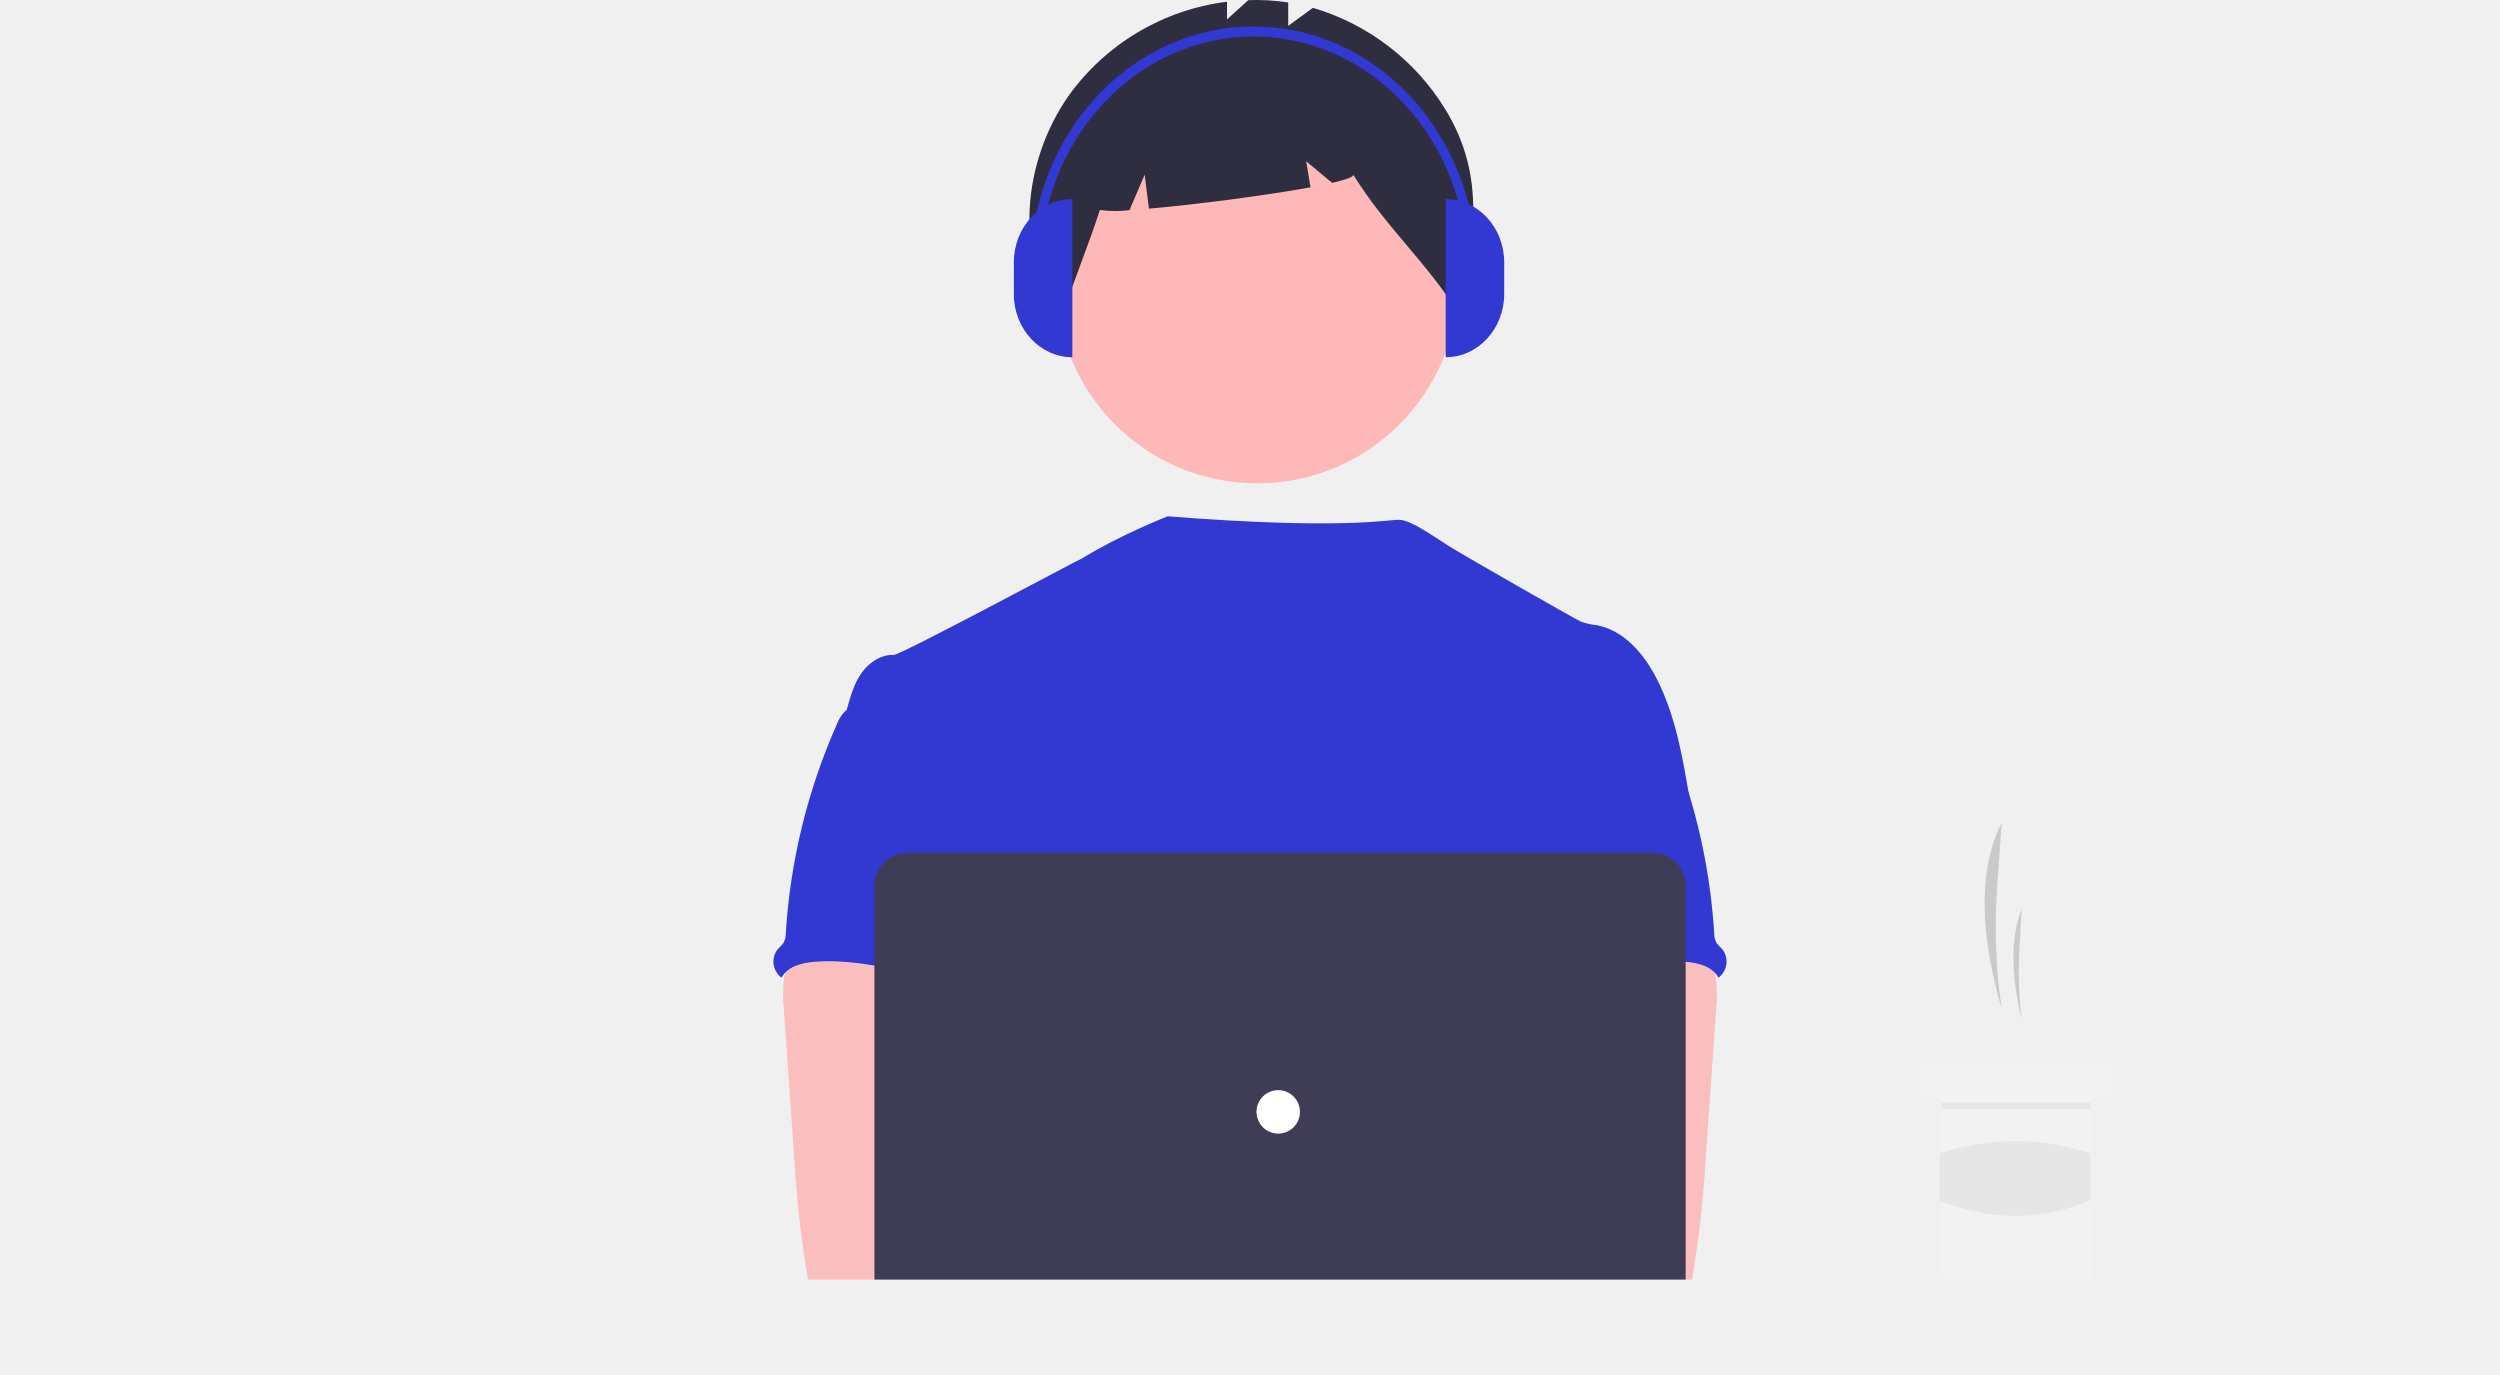
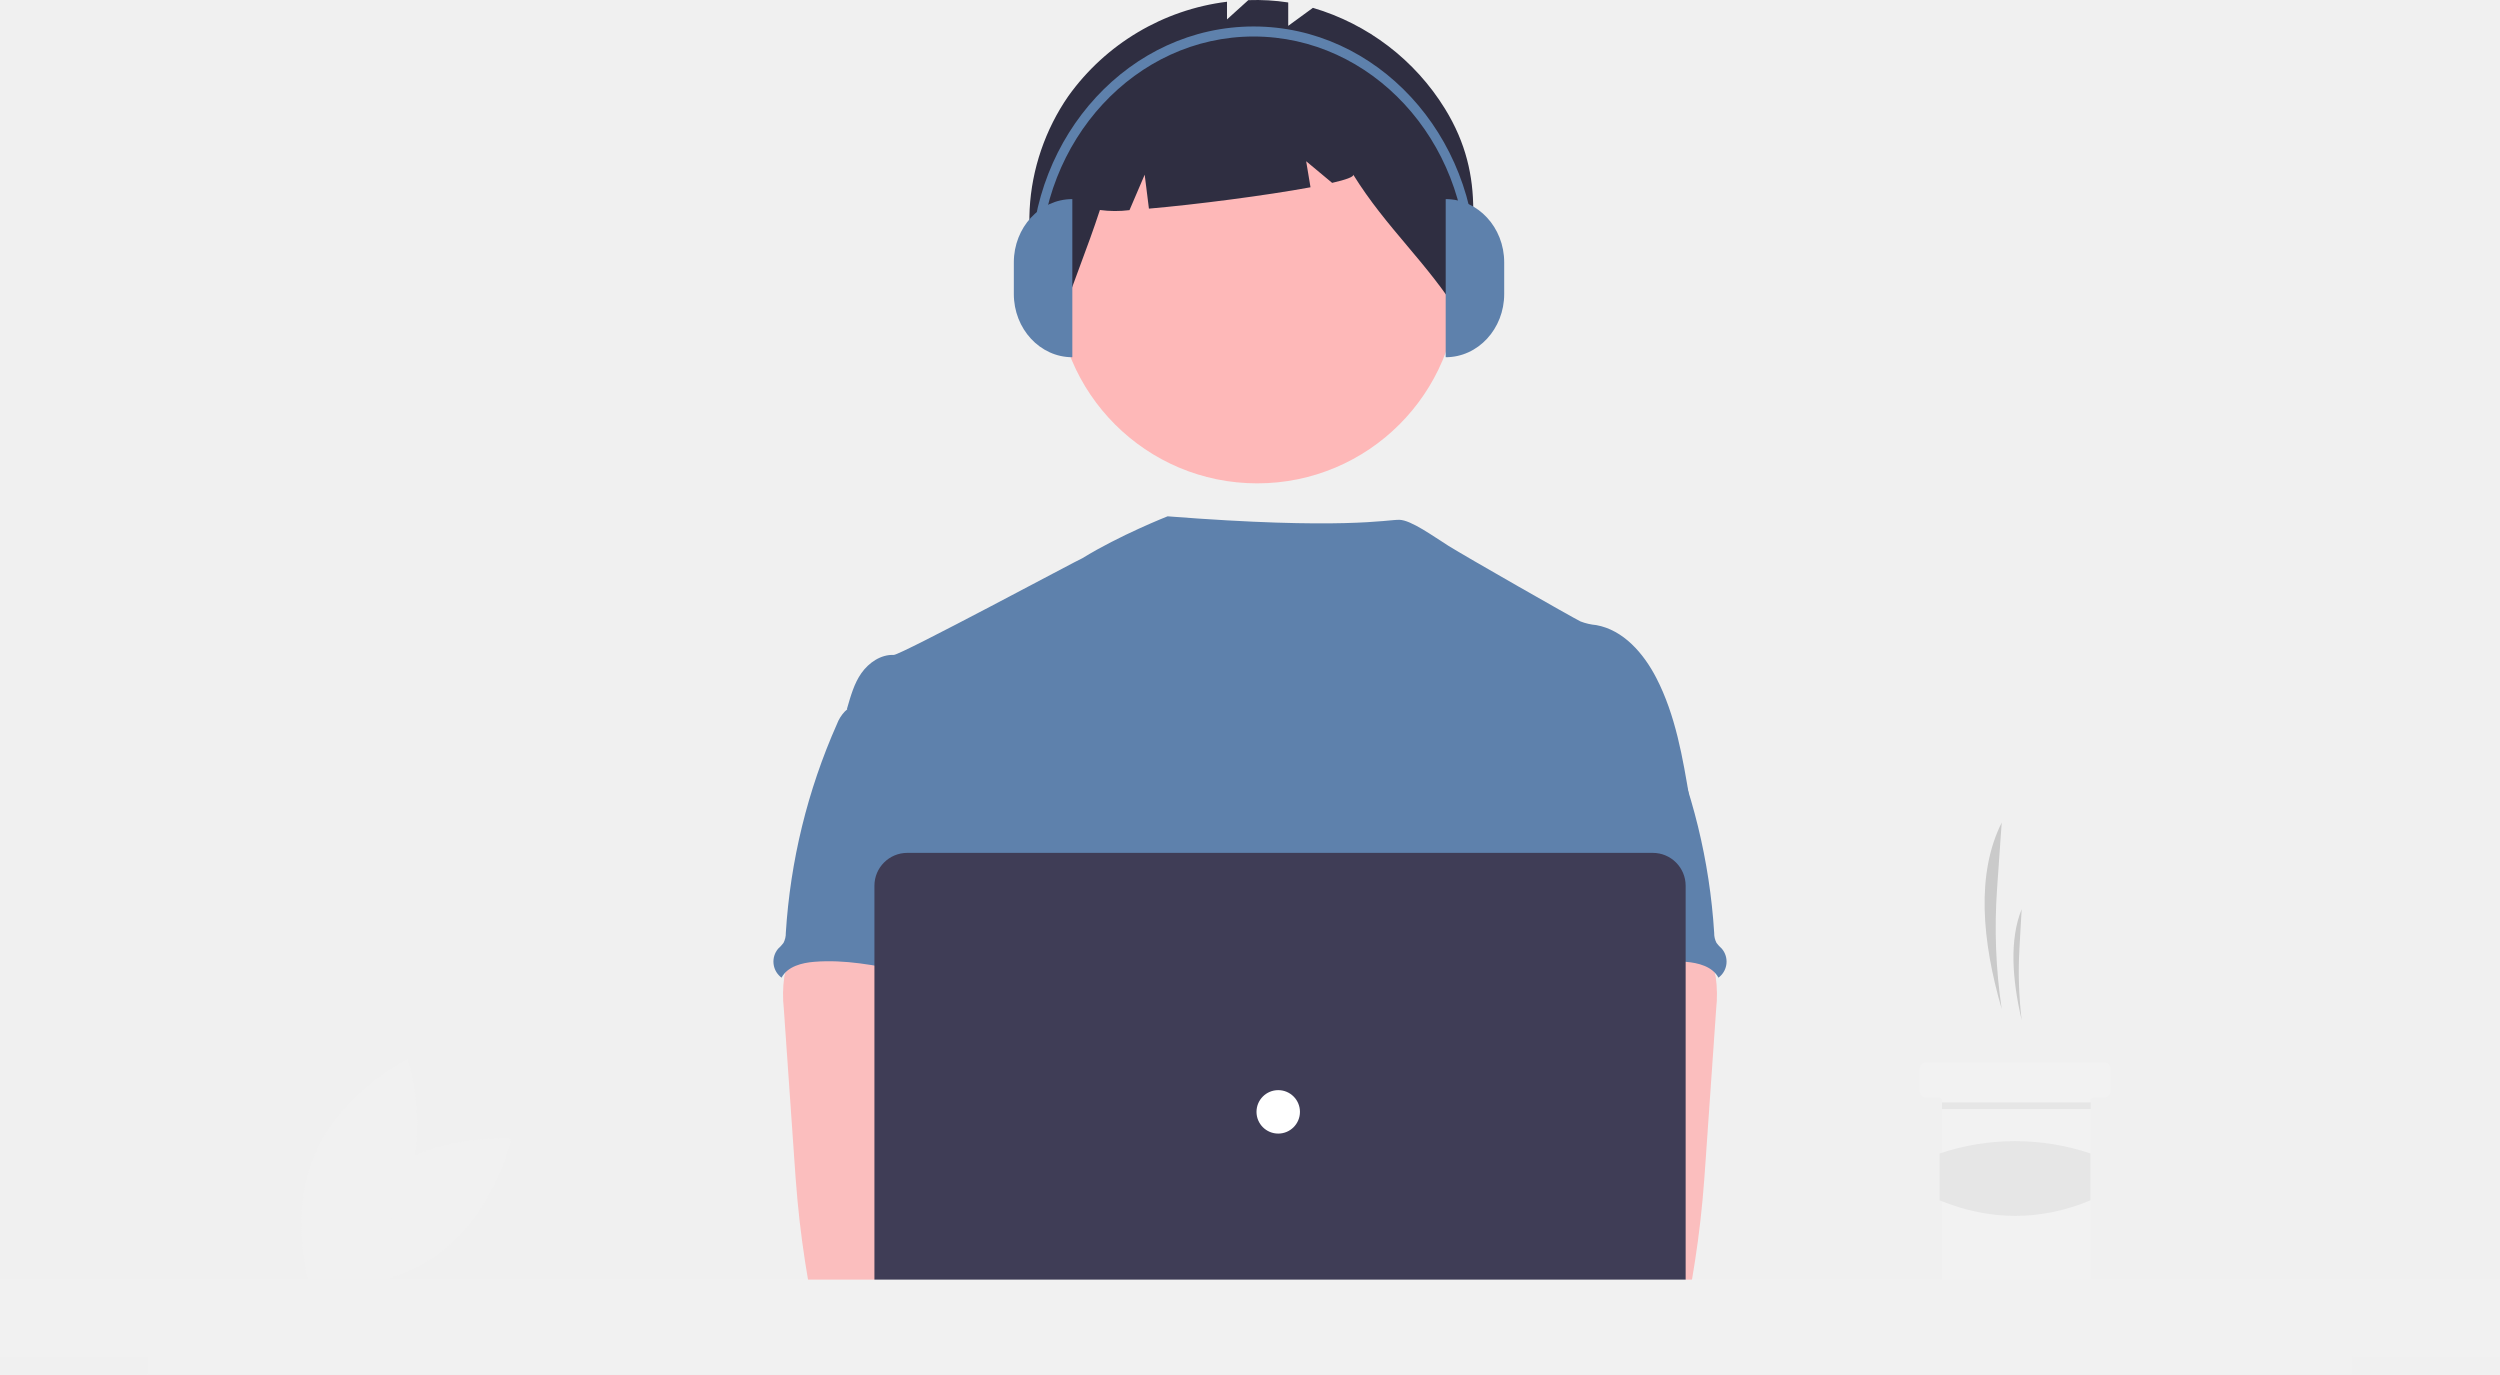
- <svg xmlns="http://www.w3.org/2000/svg" id="a57f6051-90d9-4b0f-831b-7c7398482616" data-name="Layer 1" width="878.63" height="483" viewBox="0 0 878.63 483">
+ <svg xmlns="http://www.w3.org/2000/svg" data-name="Layer 1" width="878.63" height="483" viewBox="0 0 878.63 483">
  <path d="M294.716,621.203c-19.511,14.544-25.04,40.135-25.04,40.135s26.104,2.009,45.615-12.535,25.04-40.135,25.04-40.135S314.227,606.659,294.716,621.203Z" transform="translate(-160.6848 -208.5)" fill="#f1f1f1" />
  <path d="M302.844,628.032c-9.377,22.456-32.862,34.028-32.862,34.028s-8.281-24.837,1.096-47.293,32.862-34.028,32.862-34.028S312.221,605.576,302.844,628.032Z" transform="translate(-160.6848 -208.5)" fill="#f1f1f1" />
  <path d="M864.187,563.114h0a194.657,194.657,0,0,1-1.633-42.195l1.633-23.307h0c-9,17.908-6.966,41.479,0,65.502Z" transform="translate(-160.6848 -208.5)" fill="#cacaca" />
  <path d="M871.205,567.013h0a143.091,143.091,0,0,1-.786-25.116l.786-13.873h0C866.875,538.683,867.854,552.713,871.205,567.013Z" transform="translate(-160.6848 -208.5)" fill="#cacaca" />
  <path d="M902.401,584.17v7.798a2.352,2.352,0,0,1-2.339,2.339h-3.899a.777.777,0,0,0-.78.78v63.943a2.351,2.351,0,0,1-2.339,2.339H845.476a2.341,2.341,0,0,1-2.339-2.339V595.087a.782.782,0,0,0-.78-.78H837.678a2.341,2.341,0,0,1-2.339-2.339v-7.798a2.336,2.336,0,0,1,2.339-2.339h62.383A2.346,2.346,0,0,1,902.401,584.17Z" transform="translate(-160.6848 -208.5)" fill="#f2f2f2" />
  <rect x="682.522" y="387.445" width="52.246" height="2.339" fill="#e6e6e6" />
  <path d="M895.383,630.369c-17.483,7.235-35.156,7.315-53.026,0v-16.481a83.274,83.274,0,0,1,53.026,0Z" transform="translate(-160.6848 -208.5)" fill="#e6e6e6" />
  <circle id="fff0188c-9915-4c0d-8339-9317a77083e8" data-name="Ellipse 276" cx="441.853" cy="99.211" r="70.666" fill="#feb8b8" />
-   <path id="ac220ed6-7c3f-4d1e-8d82-3295770c496a" data-name="Path 1461" d="M668.54,246.746a81.614,81.614,0,0,0-46.43-35.492l-8.675,6.331v-8.22a75.123,75.123,0,0,0-14.032-.817l-7.485,6.772V209.11a80.834,80.834,0,0,0-55.763,33.169c-16.254,23.432-18.998,56.032-3.011,79.652,4.388-13.487,9.715-26.142,14.104-39.628a39.916,39.916,0,0,0,10.399.05l5.339-12.459,1.492,11.931c16.55-1.441,41.096-4.607,56.785-7.508l-1.526-9.154,9.128,7.606c4.806-1.106,7.66-2.11,7.425-2.877,11.668,18.811,25.948,30.826,37.616,49.637C678.337,293.006,683.437,270.951,668.54,246.746Z" transform="translate(-160.6848 -208.5)" fill="#2f2e41" />
-   <path d="M754.52,489.43c-2.43-14.619-4.936-29.519-11.731-42.689-4.466-8.626-11.554-16.847-21.11-18.552a20.422,20.422,0,0,1-5.497-1.272c-2.8-1.349-40.425-22.827-46.405-26.568-5.135-3.212-13.24-9.158-17.327-9.158-4.112-.09-19.878,3.579-81.414-1.231,0,0-16.905,6.663-29.985,14.743-.198-.131-63.869,34.06-66.261,33.97-4.53-.191-8.741,2.71-11.338,6.362-2.596,3.652-3.814,8.174-5.089,12.546,13.907,30.97,26.631,61.98,40.539,92.95a7.931,7.931,0,0,1,1.006,3.815,9.31,9.31,0,0,1-1.73,3.815c-6.82,10.956-6.603,24.736-5.858,37.613.746,12.877,1.668,26.478-4.087,38.02-1.565,3.169-3.601,6.069-5.089,9.238-3.486,7.177-4.746,30.131-2.71,37.842l255.121,7.309C730.067,673.102,754.52,489.43,754.52,489.43Z" transform="translate(-160.6848 -208.5)" fill="#3238d2" />
-   <path id="bb46eb08-8e3e-4ac5-913b-26d221d967b9" data-name="Path 1421" d="M436.31,551.903a45.043,45.043,0,0,0-.153,11.109l3.657,52.513c.343,4.949.681,9.887,1.146,14.824.877,9.581,2.188,19.086,3.815,28.578a5.09,5.09,0,0,0,5.216,4.949c16.096,3.406,32.726,3.27,49.153,2.342,25.067-1.399,89.198-4.046,93.116-9.136s1.635-13.322-3.474-17.438-89.739-14.149-89.739-14.149c.827-6.553,3.321-12.724,5.688-18.946,4.25-11.035,8.22-22.432,8.297-34.253s-4.377-24.25-14.061-31.022c-7.966-5.56-18.221-6.591-27.928-6.362-7.062.203-19.265-1.489-25.716,1.272C440.223,538.431,437.264,546.905,436.31,551.903Z" transform="translate(-160.6848 -208.5)" fill="#fbbebe" />
-   <path id="efe93a1e-ccdd-49fd-af5f-e26394aa0937" data-name="Path 1430" d="M457.627,458.523a13.17,13.17,0,0,0-2.824,4.518A213.588,213.588,0,0,0,436.862,536.356a7.329,7.329,0,0,1-.827,3.55,15.535,15.535,0,0,1-1.87,2.023,7.024,7.024,0,0,0,.84,9.898q.173.146.356.281c2.099-3.951,7.125-5.242,11.592-5.586,21.389-1.692,42.282,8.259,63.734,7.508-1.514-5.23-3.691-10.256-4.925-15.548-5.459-23.502,8.156-49.089-.191-71.726-1.667-4.53-4.453-8.983-8.843-10.968a23.555,23.555,0,0,0-5.662-1.499c-5.421-.98-16.212-5.166-21.453-3.486-1.935.624-2.697,2.443-4.301,3.542C462.877,455.902,459.646,456.474,457.627,458.523Z" transform="translate(-160.6848 -208.5)" fill="#3238d2" />
-   <path id="a38c3c09-000b-42b7-8619-0229d8aff5e9" data-name="Path 1421" d="M754.672,536.183c-6.451-2.762-18.653-1.069-25.716-1.272-9.707-.229-19.962.802-27.928,6.362-9.684,6.772-14.137,19.201-14.061,31.022s4.046,23.218,8.297,34.253c2.366,6.222,4.861,12.393,5.688,18.946,0,0-84.63,10.034-89.739,14.149s-7.392,12.348-3.474,17.438,126.173,10.2,142.269,6.794a5.09,5.09,0,0,0,5.216-4.949c1.627-9.491,2.937-18.996,3.815-28.578.465-4.937.802-9.874,1.146-14.824l3.657-52.513a45.043,45.043,0,0,0-.153-11.109C762.736,546.905,759.777,538.431,754.672,536.183Z" transform="translate(-160.6848 -208.5)" fill="#fbbebe" />
-   <path id="bd3879bf-5d05-49be-b690-c4d97e29a2ab" data-name="Path 1430" d="M734.687,454.346c-1.603-1.099-2.366-2.918-4.301-3.542-5.241-1.68-16.032,2.507-21.453,3.486a23.555,23.555,0,0,0-5.662,1.499c-4.389,1.985-7.175,6.438-8.843,10.968-8.347,22.637,5.268,48.224-.191,71.726-1.234,5.293-3.411,10.318-4.925,15.548,21.453.751,42.346-9.2,63.734-7.508,4.467.343,9.493,1.635,11.592,5.586q.183-.135.356-.281a7.024,7.024,0,0,0,.84-9.898,15.535,15.535,0,0,1-1.87-2.023,7.329,7.329,0,0,1-.827-3.55,213.588,213.588,0,0,0-17.941-73.316,13.17,13.17,0,0,0-2.824-4.518C740.354,456.474,737.123,455.902,734.687,454.346Z" transform="translate(-160.6848 -208.5)" fill="#3238d2" />
+   <path id="ac220ed6-7c3f-4d1e-8d82-3295770c496a-142" data-name="Path 1461" d="M668.54,246.746a81.614,81.614,0,0,0-46.43-35.492l-8.675,6.331v-8.22a75.123,75.123,0,0,0-14.032-.817l-7.485,6.772V209.11a80.834,80.834,0,0,0-55.763,33.169c-16.254,23.432-18.998,56.032-3.011,79.652,4.388-13.487,9.715-26.142,14.104-39.628a39.916,39.916,0,0,0,10.399.05l5.339-12.459,1.492,11.931c16.55-1.441,41.096-4.607,56.785-7.508l-1.526-9.154,9.128,7.606c4.806-1.106,7.66-2.11,7.425-2.877,11.668,18.811,25.948,30.826,37.616,49.637C678.337,293.006,683.437,270.951,668.54,246.746Z" transform="translate(-160.6848 -208.5)" fill="#2f2e41" />
+   <path d="M754.52,489.43c-2.43-14.619-4.936-29.519-11.731-42.689-4.466-8.626-11.554-16.847-21.11-18.552a20.422,20.422,0,0,1-5.497-1.272c-2.8-1.349-40.425-22.827-46.405-26.568-5.135-3.212-13.24-9.158-17.327-9.158-4.112-.09-19.878,3.579-81.414-1.231,0,0-16.905,6.663-29.985,14.743-.198-.131-63.869,34.06-66.261,33.97-4.53-.191-8.741,2.71-11.338,6.362-2.596,3.652-3.814,8.174-5.089,12.546,13.907,30.97,26.631,61.98,40.539,92.95a7.931,7.931,0,0,1,1.006,3.815,9.31,9.31,0,0,1-1.73,3.815c-6.82,10.956-6.603,24.736-5.858,37.613.746,12.877,1.668,26.478-4.087,38.02-1.565,3.169-3.601,6.069-5.089,9.238-3.486,7.177-4.746,30.131-2.71,37.842l255.121,7.309C730.067,673.102,754.52,489.43,754.52,489.43Z" transform="translate(-160.6848 -208.5)" fill="#5e81ac" />
+   <path id="bb46eb08-8e3e-4ac5-913b-26d221d967b9-143" data-name="Path 1421" d="M436.31,551.903a45.043,45.043,0,0,0-.153,11.109l3.657,52.513c.343,4.949.681,9.887,1.146,14.824.877,9.581,2.188,19.086,3.815,28.578a5.09,5.09,0,0,0,5.216,4.949c16.096,3.406,32.726,3.27,49.153,2.342,25.067-1.399,89.198-4.046,93.116-9.136s1.635-13.322-3.474-17.438-89.739-14.149-89.739-14.149c.827-6.553,3.321-12.724,5.688-18.946,4.25-11.035,8.22-22.432,8.297-34.253s-4.377-24.25-14.061-31.022c-7.966-5.56-18.221-6.591-27.928-6.362-7.062.203-19.265-1.489-25.716,1.272C440.223,538.431,437.264,546.905,436.31,551.903Z" transform="translate(-160.6848 -208.5)" fill="#fbbebe" />
+   <path id="efe93a1e-ccdd-49fd-af5f-e26394aa0937-144" data-name="Path 1430" d="M457.627,458.523a13.17,13.17,0,0,0-2.824,4.518A213.588,213.588,0,0,0,436.862,536.356a7.329,7.329,0,0,1-.827,3.55,15.535,15.535,0,0,1-1.87,2.023,7.024,7.024,0,0,0,.84,9.898q.173.146.356.281c2.099-3.951,7.125-5.242,11.592-5.586,21.389-1.692,42.282,8.259,63.734,7.508-1.514-5.23-3.691-10.256-4.925-15.548-5.459-23.502,8.156-49.089-.191-71.726-1.667-4.53-4.453-8.983-8.843-10.968a23.555,23.555,0,0,0-5.662-1.499c-5.421-.98-16.212-5.166-21.453-3.486-1.935.624-2.697,2.443-4.301,3.542C462.877,455.902,459.646,456.474,457.627,458.523Z" transform="translate(-160.6848 -208.5)" fill="#5e81ac" />
+   <path id="a38c3c09-000b-42b7-8619-0229d8aff5e9-145" data-name="Path 1421" d="M754.672,536.183c-6.451-2.762-18.653-1.069-25.716-1.272-9.707-.229-19.962.802-27.928,6.362-9.684,6.772-14.137,19.201-14.061,31.022s4.046,23.218,8.297,34.253c2.366,6.222,4.861,12.393,5.688,18.946,0,0-84.63,10.034-89.739,14.149s-7.392,12.348-3.474,17.438,126.173,10.2,142.269,6.794a5.09,5.09,0,0,0,5.216-4.949c1.627-9.491,2.937-18.996,3.815-28.578.465-4.937.802-9.874,1.146-14.824l3.657-52.513a45.043,45.043,0,0,0-.153-11.109C762.736,546.905,759.777,538.431,754.672,536.183Z" transform="translate(-160.6848 -208.5)" fill="#fbbebe" />
+   <path id="bd3879bf-5d05-49be-b690-c4d97e29a2ab-146" data-name="Path 1430" d="M734.687,454.346c-1.603-1.099-2.366-2.918-4.301-3.542-5.241-1.68-16.032,2.507-21.453,3.486a23.555,23.555,0,0,0-5.662,1.499c-4.389,1.985-7.175,6.438-8.843,10.968-8.347,22.637,5.268,48.224-.191,71.726-1.234,5.293-3.411,10.318-4.925,15.548,21.453.751,42.346-9.2,63.734-7.508,4.467.343,9.493,1.635,11.592,5.586q.183-.135.356-.281a7.024,7.024,0,0,0,.84-9.898,15.535,15.535,0,0,1-1.87-2.023,7.329,7.329,0,0,1-.827-3.55,213.588,213.588,0,0,0-17.941-73.316,13.17,13.17,0,0,0-2.824-4.518C740.354,456.474,737.123,455.902,734.687,454.346Z" transform="translate(-160.6848 -208.5)" fill="#5e81ac" />
  <circle cx="420.924" cy="438.81" r="19.073" fill="#fbbebe" />
  <circle cx="463.156" cy="438.81" r="19.073" fill="#fbbebe" />
  <path d="M741.572,690.288H479.542a11.552,11.552,0,0,1-11.539-11.539V519.783a11.552,11.552,0,0,1,11.539-11.539H741.572a11.552,11.552,0,0,1,11.539,11.539V678.75A11.552,11.552,0,0,1,741.572,690.288Z" transform="translate(-160.6848 -208.5)" fill="#3f3d56" />
  <circle id="bf1cdf42-3b4f-4239-91c9-f6802a29e918" data-name="Ellipse 263" cx="449.236" cy="390.766" r="7.635" fill="#fff" />
  <polygon points="878.63 449.724 0 449.724 0 476.724 51.97 476.724 51.97 483 826.68 483 826.68 476.724 878.63 476.724 878.63 449.724" fill="#f1f1f1" />
-   <path d="M537.556,334.049h0c-11.355,0-20.559-9.952-20.559-22.229h0V300.705c0-12.277,9.205-22.229,20.559-22.229h0v55.574Z" transform="translate(-160.6848 -208.5)" fill="#3238d2" />
-   <path d="M668.779,278.476h0c11.355,0,20.559,9.952,20.559,22.229v11.115c0,12.277-9.205,22.229-20.559,22.229h0V278.476Z" transform="translate(-160.6848 -208.5)" fill="#3238d2" />
-   <path d="M679.553,302.452h-3.262c0-44.73-33.656-81.121-75.026-81.121-41.369,0-75.026,36.391-75.026,81.121h-3.262c0-46.675,35.12-84.648,78.288-84.648C644.433,217.804,679.553,255.777,679.553,302.452Z" transform="translate(-160.6848 -208.5)" fill="#3238d2" />
+   <path d="M537.556,334.049h0c-11.355,0-20.559-9.952-20.559-22.229h0V300.705c0-12.277,9.205-22.229,20.559-22.229h0v55.574Z" transform="translate(-160.6848 -208.5)" fill="#5e81ac" />
+   <path d="M668.779,278.476h0c11.355,0,20.559,9.952,20.559,22.229v11.115c0,12.277-9.205,22.229-20.559,22.229h0V278.476Z" transform="translate(-160.6848 -208.5)" fill="#5e81ac" />
+   <path d="M679.553,302.452h-3.262c0-44.73-33.656-81.121-75.026-81.121-41.369,0-75.026,36.391-75.026,81.121h-3.262c0-46.675,35.12-84.648,78.288-84.648C644.433,217.804,679.553,255.777,679.553,302.452Z" transform="translate(-160.6848 -208.5)" fill="#5e81ac" />
</svg>
